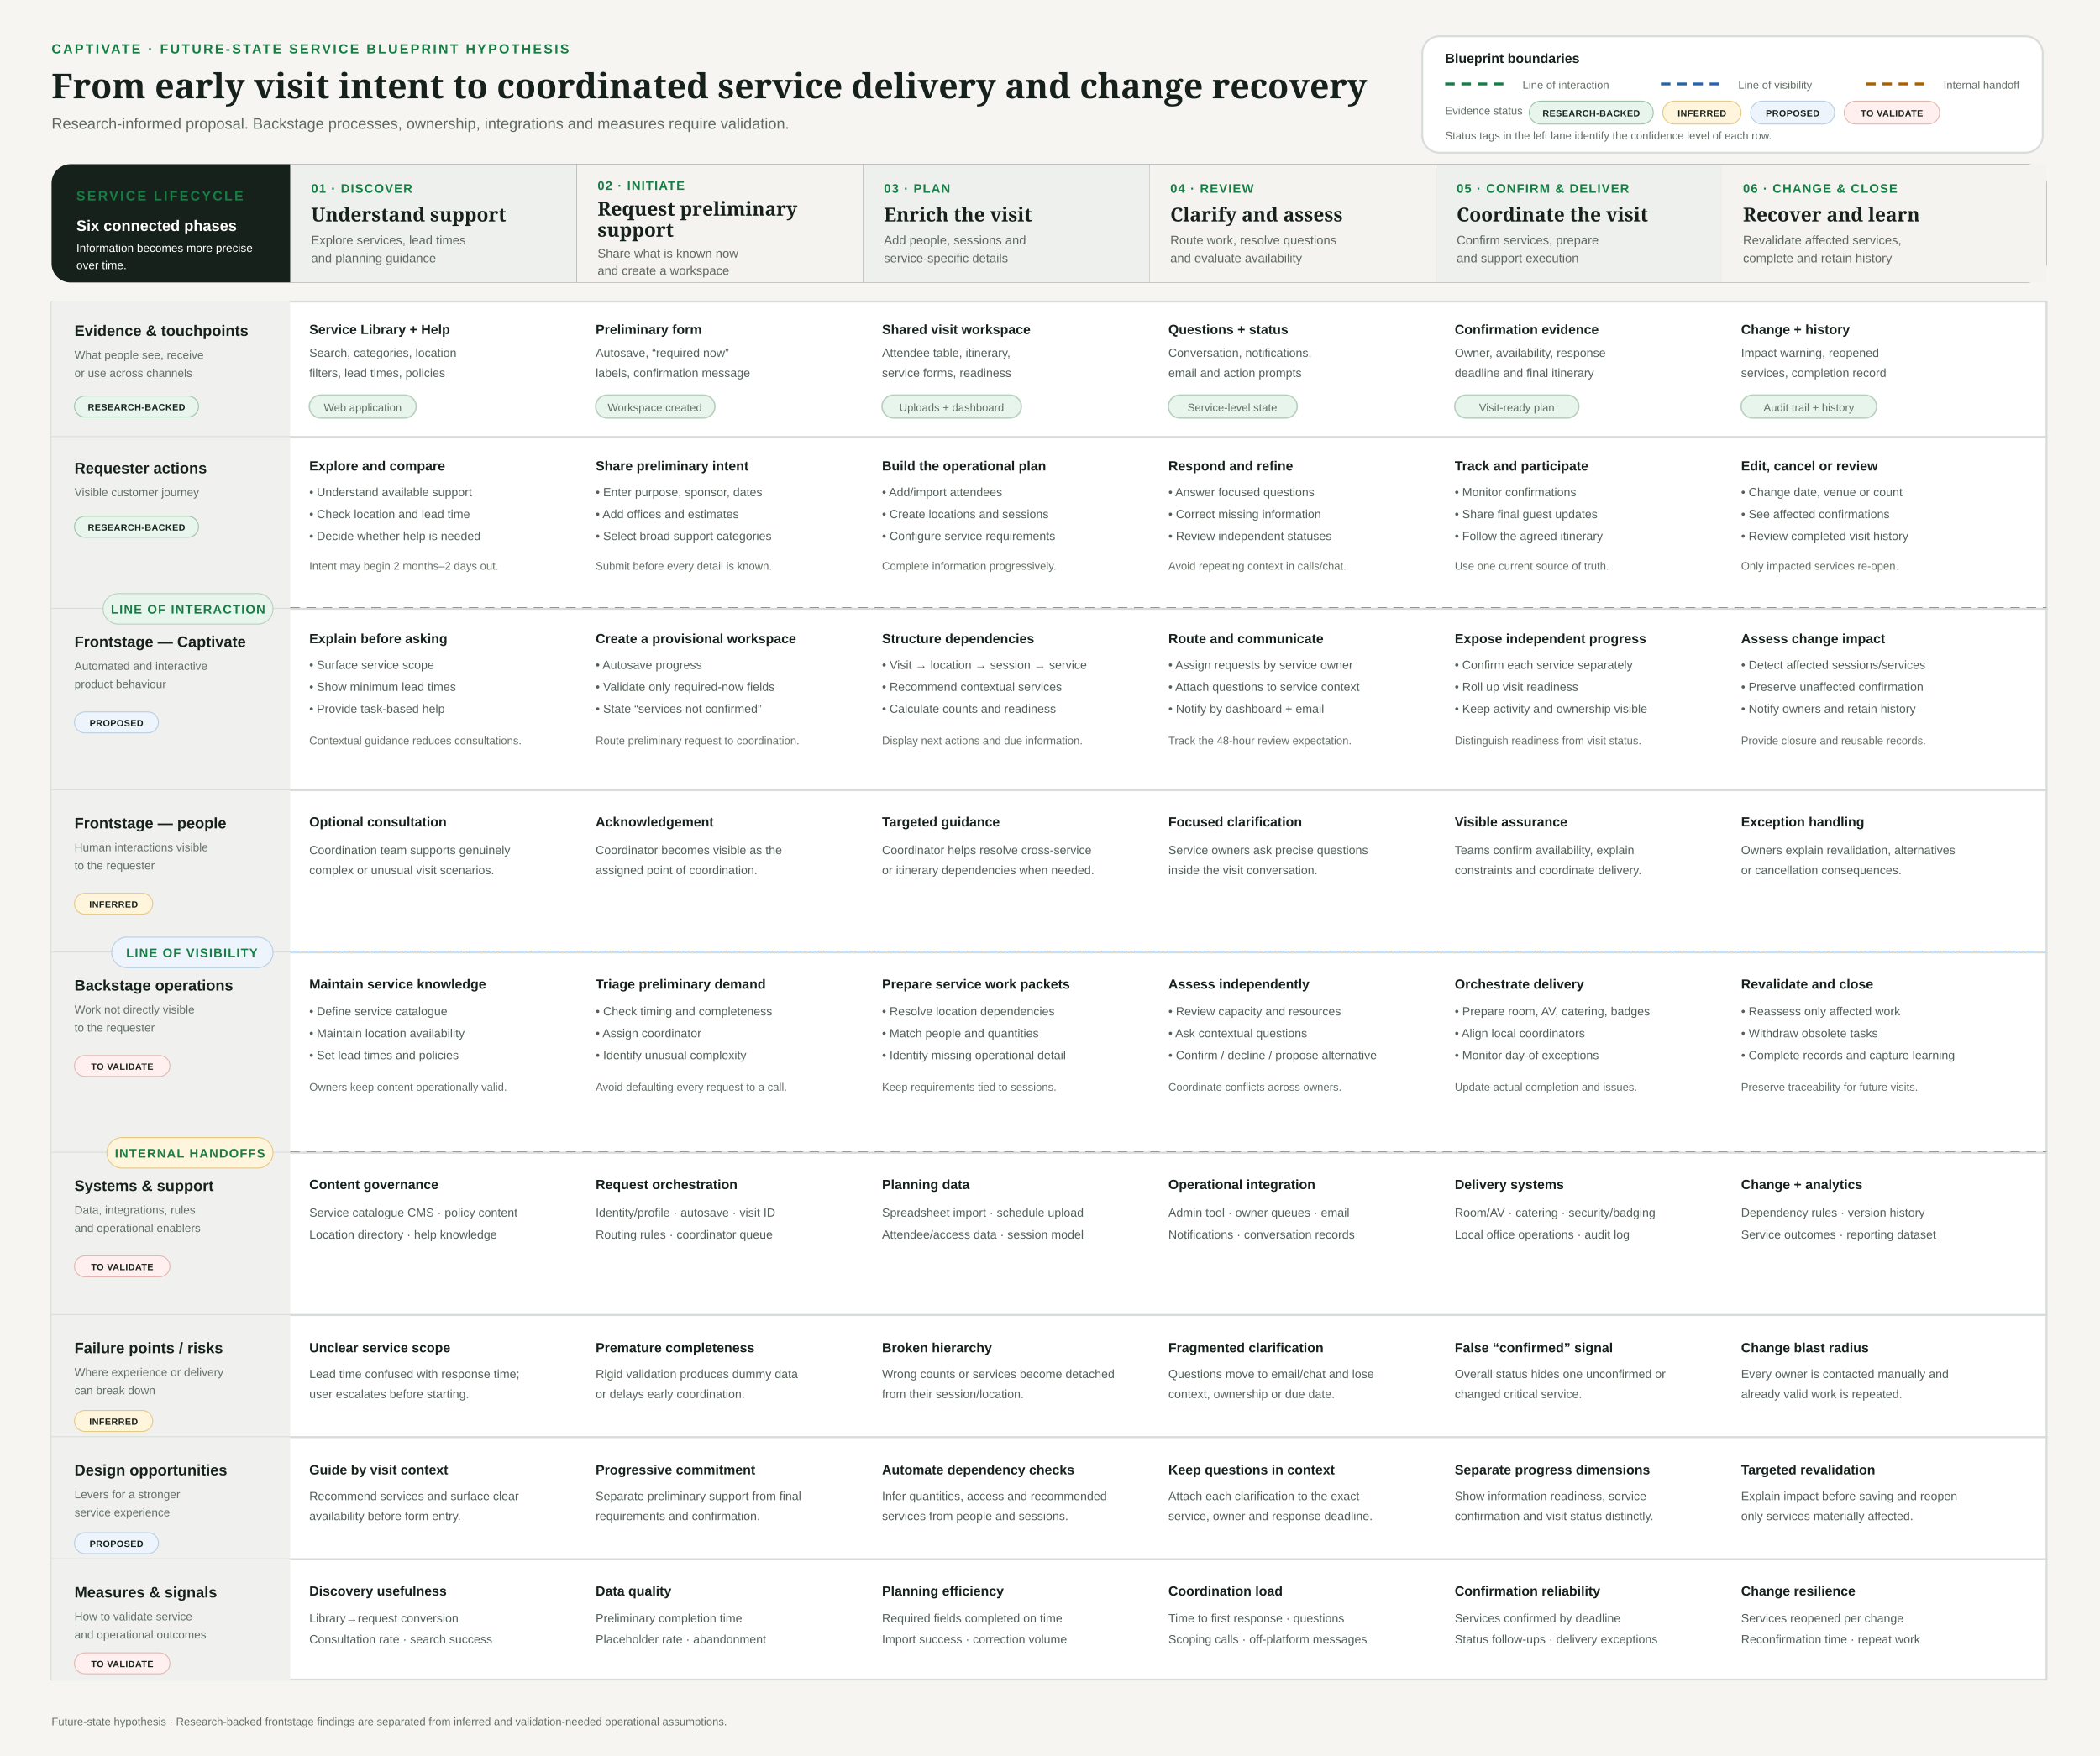
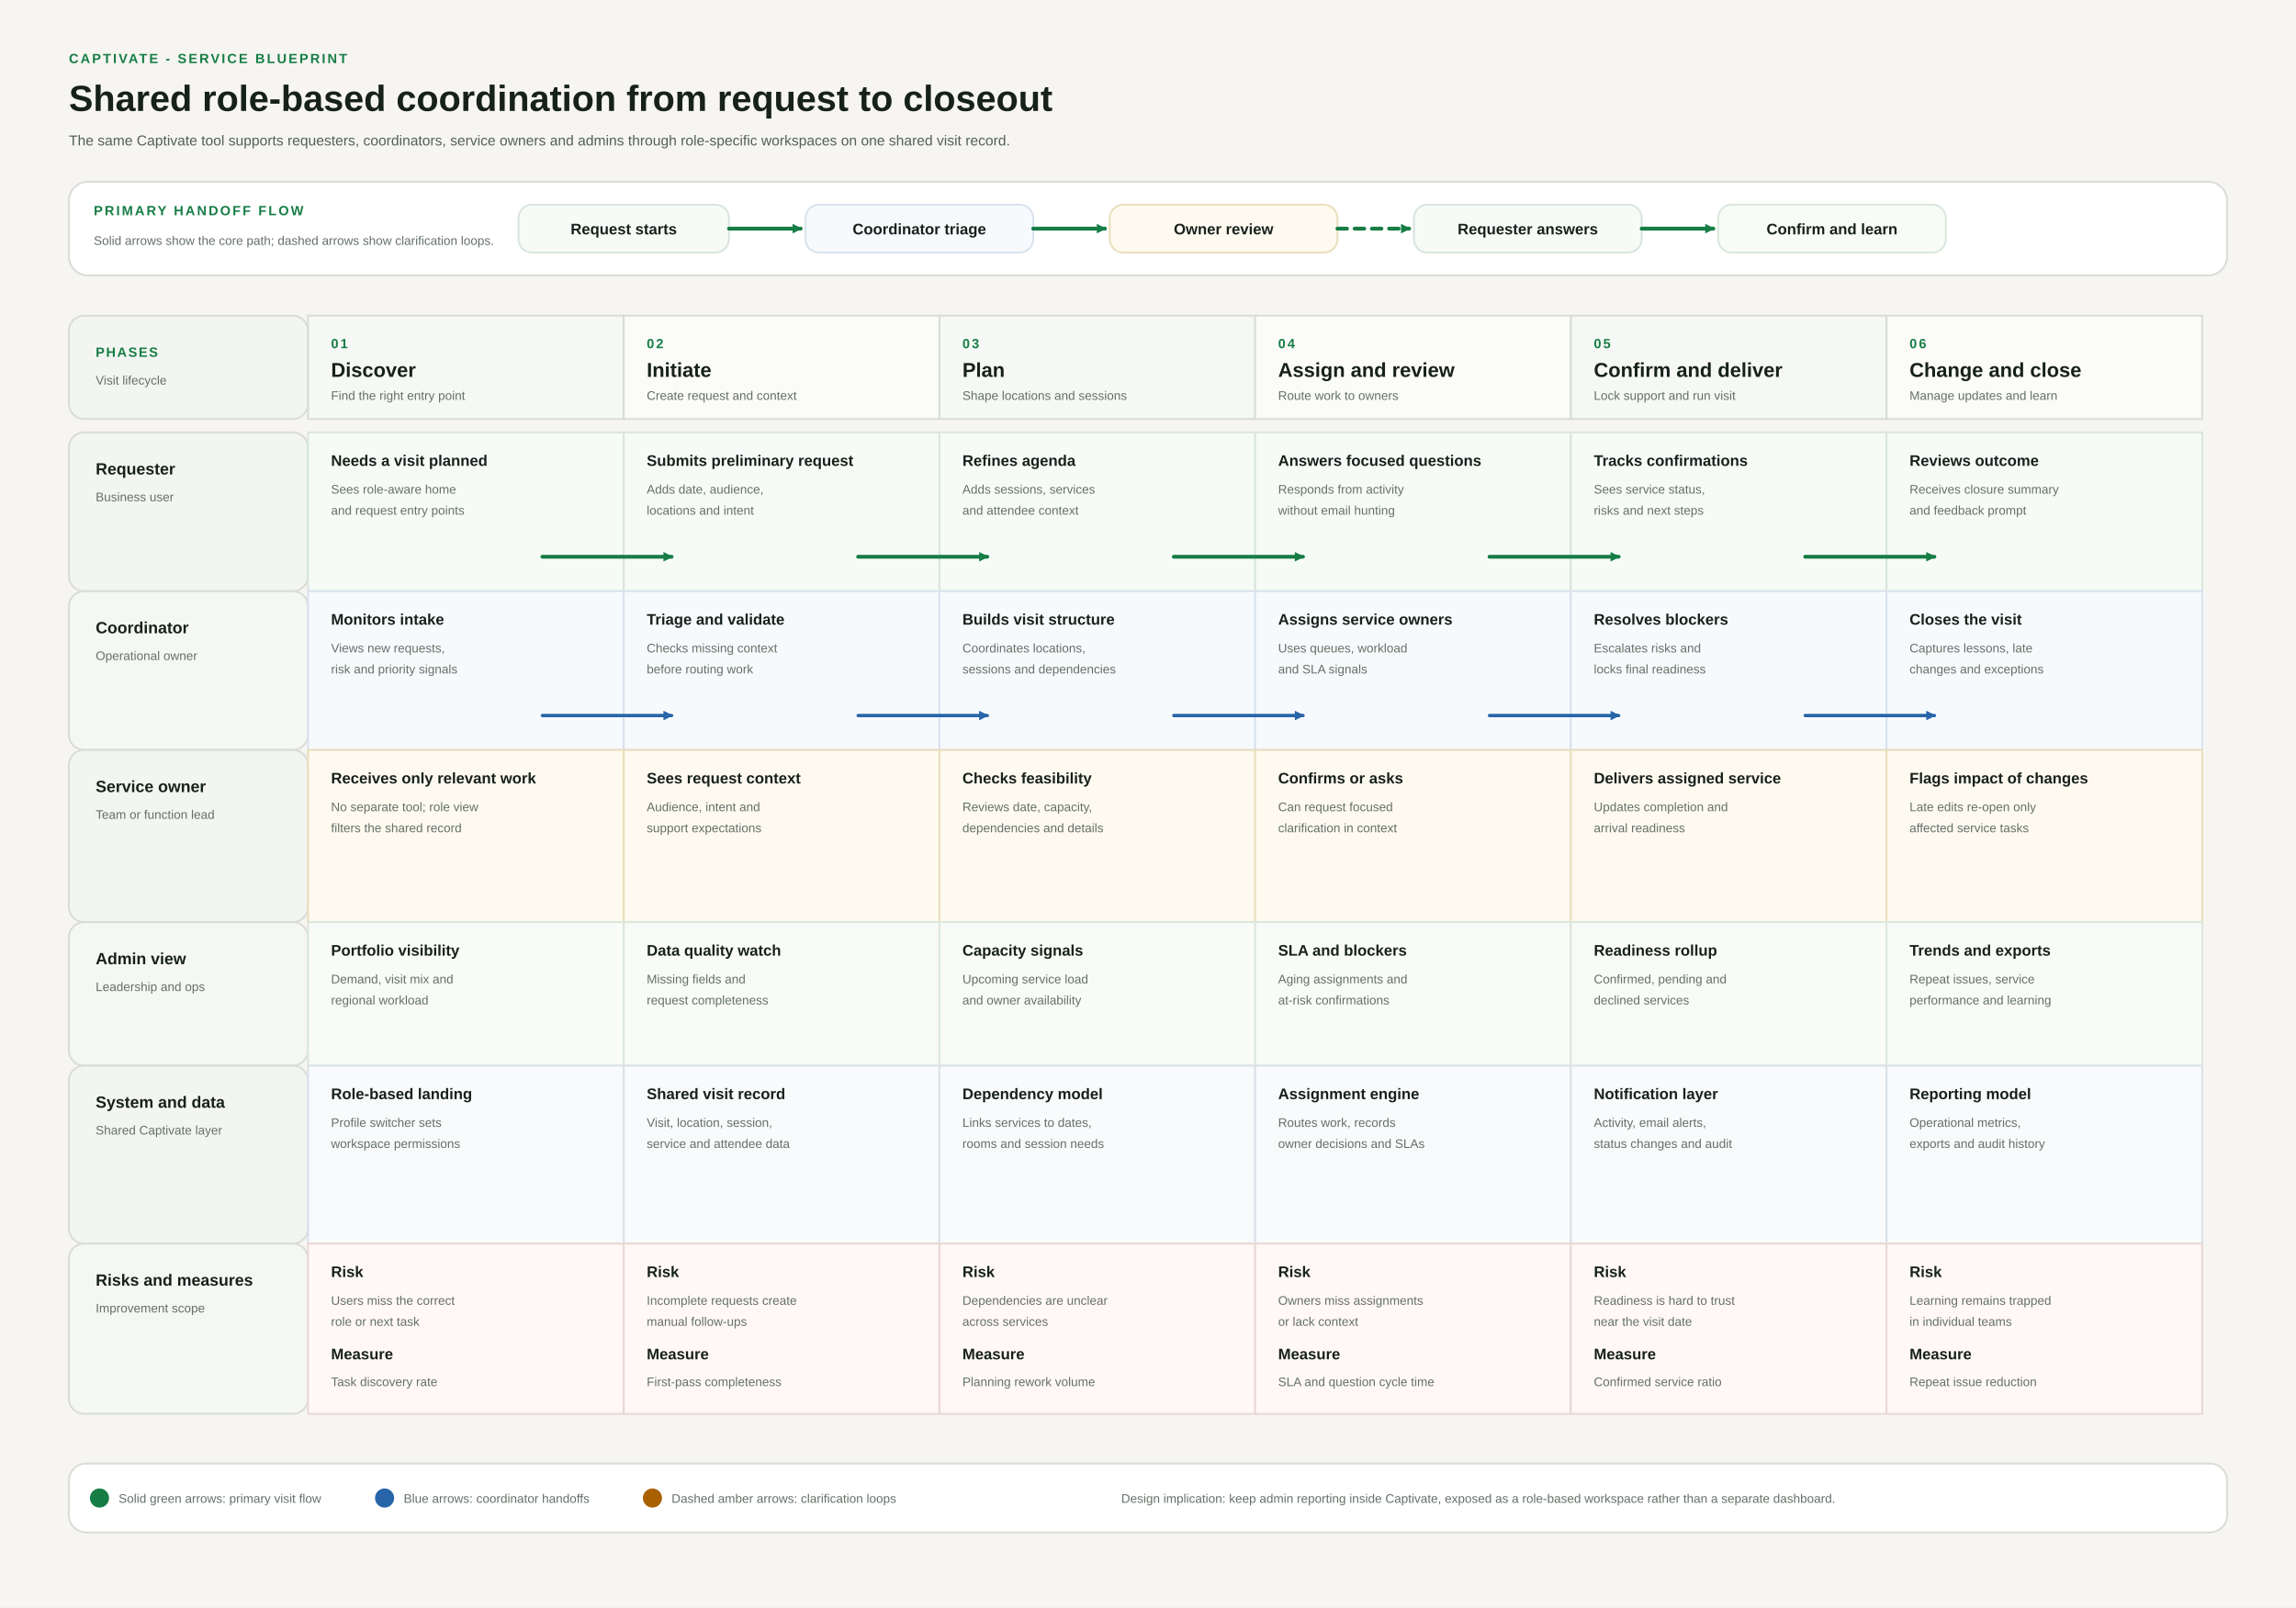
- <svg xmlns="http://www.w3.org/2000/svg" width="2200" height="1840" viewBox="0 0 2200 1840" role="img" aria-labelledby="title desc">
+ <svg xmlns="http://www.w3.org/2000/svg" width="2400" height="1680" viewBox="0 0 2400 1680" role="img" aria-labelledby="title desc">
  <defs>
    <style>
-       .bg{fill:#f7f5f2}.ink{fill:#17211b}.muted{fill:#5f6962}.green{fill:#167d45}.line{stroke:#d8ddd9;stroke-width:2}.lane{fill:#fff;stroke:#d8ddd9;stroke-width:2}.phaseA,.phaseC,.phaseE{fill:#eef0ed}.phaseB,.phaseD,.phaseF{fill:#f5f3ef}.label{font:700 14px Arial,sans-serif;letter-spacing:2px;fill:#167d45}.title{font:700 36px Georgia,serif;fill:#17211b}.subtitle{font:16px Arial,sans-serif;fill:#5f6962}.phaseNo{font:700 13px Arial,sans-serif;letter-spacing:1px;fill:#167d45}.phaseTitle{font:700 20px Georgia,serif;fill:#17211b}.phaseMeta{font:13px Arial,sans-serif;fill:#5f6962}.laneTitle{font:700 16px Arial,sans-serif;fill:#17211b}.laneMeta{font:12px Arial,sans-serif;fill:#647067}.cellTitle{font:700 14px Arial,sans-serif;fill:#17211b}.cellText{font:12.5px Arial,sans-serif;fill:#526058}.cellSmall{font:11.5px Arial,sans-serif;fill:#647067}.statusText{font:700 9.5px Arial,sans-serif;letter-spacing:.35px;fill:#17211b}.white{fill:#fff}.center{text-anchor:middle}.interaction{stroke:#167d45;stroke-width:3;stroke-dasharray:10 7}.visibility{stroke:#2765a8;stroke-width:3;stroke-dasharray:10 7}.internal{stroke:#a86000;stroke-width:3;stroke-dasharray:10 7}.chip{fill:#e8f5ed;stroke:#b9d0c0;stroke-width:1.5}.risk{fill:#fff0ef;stroke:#e2b7b3;stroke-width:1.5}.opp{fill:#edf4fc;stroke:#b8cee5;stroke-width:1.5}.metric{fill:#17211b}.icon{font:700 13px Arial,sans-serif}.arrow{fill:#167d45}
+       .bg{fill:#f7f5f2}.ink{fill:#17211b}.muted{fill:#5f6962}.green{fill:#167d45}.greenSoft{fill:#f7fbf8;stroke:#d9e6dd;stroke-width:2}.blueSoft{fill:#f7fafc;stroke:#d9e3ee;stroke-width:2}.amberSoft{fill:#fffaf0;stroke:#eadfbd;stroke-width:2}.redSoft{fill:#fff8f7;stroke:#ead8d5;stroke-width:2}.panel{fill:#fff;stroke:#d9ddd9;stroke-width:2}.lane{fill:#f2f5f1;stroke:#d9ddd9;stroke-width:2}.laneAlt{fill:#f5f7f4;stroke:#d9ddd9;stroke-width:2}.phase{fill:#f5f8f5;stroke:#d9ddd9;stroke-width:2}.phaseAlt{fill:#fbfbf8;stroke:#d9ddd9;stroke-width:2}.system{fill:#f8fafb;stroke:#dbe2e8;stroke-width:2}.measure{fill:#f8fbf7;stroke:#dce8dd;stroke-width:2}.h1{font:700 38px Arial,sans-serif;fill:#17211b}.h2{font:700 21px Arial,sans-serif;fill:#17211b}.h3{font:700 16px Arial,sans-serif;fill:#17211b}.label{font:700 14px Arial,sans-serif;letter-spacing:2px;fill:#167d45}.labelLight{font:700 14px Arial,sans-serif;letter-spacing:1.5px;fill:#167d45}.laneText{font:700 17px Arial,sans-serif;fill:#17211b}.body{font:15px Arial,sans-serif;fill:#526058}.small{font:13px Arial,sans-serif;fill:#647067}.tiny{font:12px Arial,sans-serif;fill:#647067}.white{fill:#647067}.center{text-anchor:middle}.flow{fill:none;stroke:#167d45;stroke-width:4;stroke-linecap:round;stroke-linejoin:round}.flowBlue{fill:none;stroke:#2765a8;stroke-width:3.5;stroke-linecap:round;stroke-linejoin:round}.flowAmber{fill:none;stroke:#a86000;stroke-width:3.5;stroke-linecap:round;stroke-linejoin:round}.dash{stroke-dasharray:10 8}.thin{fill:none;stroke:#a9b6ad;stroke-width:2}.chip{fill:#eef3ef;stroke:#c8d6cd;stroke-width:1.5}.shadow{filter:url(#shadow)}
    </style>
-     <marker id="arrow" markerWidth="8" markerHeight="8" refX="7" refY="4" orient="auto">
-       <path d="M0 0L8 4L0 8Z" class="arrow" />
+     <marker id="arrowGreen" markerWidth="10" markerHeight="10" refX="8.5" refY="5" orient="auto" markerUnits="userSpaceOnUse">
+       <path d="M0 0L10 5L0 10Z" fill="#167d45" />
+     </marker>
+     <marker id="arrowBlue" markerWidth="10" markerHeight="10" refX="8.5" refY="5" orient="auto" markerUnits="userSpaceOnUse">
+       <path d="M0 0L10 5L0 10Z" fill="#2765a8" />
+     </marker>
+     <marker id="arrowAmber" markerWidth="10" markerHeight="10" refX="8.5" refY="5" orient="auto" markerUnits="userSpaceOnUse">
+       <path d="M0 0L10 5L0 10Z" fill="#a86000" />
    </marker>
    <filter id="shadow" x="-10%" y="-10%" width="120%" height="130%">
-       <feDropShadow dx="0" dy="5" stdDeviation="8" flood-color="#17211b" flood-opacity=".08" />
+       <feDropShadow dx="0" dy="8" stdDeviation="10" flood-color="#17211b" flood-opacity=".08" />
    </filter>
  </defs>
-   <rect width="2200" height="1840" class="bg" />
-   <text x="54" y="56" class="label">CAPTIVATE · FUTURE-STATE SERVICE BLUEPRINT HYPOTHESIS</text>
-   <text x="54" y="103" class="title">From early visit intent to coordinated service delivery and change recovery</text>
-   <text x="54" y="135" class="subtitle">Research-informed proposal. Backstage processes, ownership, integrations and measures require validation.</text>
-   <g transform="translate(1490 38)">
-     <rect width="650" height="122" rx="18" class="lane" />
-     <text x="24" y="28" class="cellTitle">Blueprint boundaries</text>
-     <line x1="24" y1="50" x2="92" y2="50" class="interaction" />
-     <text x="105" y="55" class="cellSmall">Line of interaction</text>
-     <line x1="250" y1="50" x2="318" y2="50" class="visibility" />
-     <text x="331" y="55" class="cellSmall">Line of visibility</text>
-     <line x1="465" y1="50" x2="533" y2="50" class="internal" />
-     <text x="546" y="55" class="cellSmall">Internal handoff</text>
-     <text x="24" y="82" class="cellSmall">Evidence status</text>
-     <rect x="112" y="68" width="130" height="24" rx="12" fill="#e8f5ed" stroke="#9dc4aa" />
-     <text x="177" y="84" class="statusText center">RESEARCH-BACKED</text>
-     <rect x="252" y="68" width="82" height="24" rx="12" fill="#fff4dc" stroke="#e6c985" />
-     <text x="293" y="84" class="statusText center">INFERRED</text>
-     <rect x="344" y="68" width="88" height="24" rx="12" fill="#edf4fc" stroke="#b8cee5" />
-     <text x="388" y="84" class="statusText center">PROPOSED</text>
-     <rect x="442" y="68" width="100" height="24" rx="12" fill="#fff0ef" stroke="#e2b7b3" />
-     <text x="492" y="84" class="statusText center">TO VALIDATE</text>
-     <text x="24" y="108" class="cellSmall">Status tags in the left lane identify the confidence level of each row.</text>
-   </g>
-   <g transform="translate(54 172)">
-     <rect width="2090" height="124" rx="20" fill="#17211b" />
-     <text x="26" y="38" class="label" fill="#c7f05b">SERVICE LIFECYCLE</text>
-     <text x="26" y="70" class="laneTitle white">Six connected phases</text>
-     <text x="26" y="92" class="laneMeta white">Information becomes more precise</text>
-     <text x="26" y="110" class="laneMeta white">over time.</text>
-     <g transform="translate(250)">
-       <rect width="300" height="124" class="phaseA" />
-       <text x="22" y="30" class="phaseNo">01 · DISCOVER</text>
-       <text x="22" y="60" class="phaseTitle">Understand support</text>
-       <text x="22" y="84" class="phaseMeta">Explore services, lead times</text>
-       <text x="22" y="103" class="phaseMeta">and planning guidance</text>
-       <rect x="300" width="300" height="124" class="phaseB" />
-       <text x="322" y="27" class="phaseNo">02 · INITIATE</text>
-       <text x="322" y="54" class="phaseTitle">Request preliminary</text>
-       <text x="322" y="76" class="phaseTitle">support</text>
-       <text x="322" y="98" class="phaseMeta">Share what is known now</text>
-       <text x="322" y="116" class="phaseMeta">and create a workspace</text>
-       <rect x="600" width="300" height="124" class="phaseC" />
-       <text x="622" y="30" class="phaseNo">03 · PLAN</text>
-       <text x="622" y="60" class="phaseTitle">Enrich the visit</text>
-       <text x="622" y="84" class="phaseMeta">Add people, sessions and</text>
-       <text x="622" y="103" class="phaseMeta">service-specific details</text>
-       <rect x="900" width="300" height="124" class="phaseD" />
-       <text x="922" y="30" class="phaseNo">04 · REVIEW</text>
-       <text x="922" y="60" class="phaseTitle">Clarify and assess</text>
-       <text x="922" y="84" class="phaseMeta">Route work, resolve questions</text>
-       <text x="922" y="103" class="phaseMeta">and evaluate availability</text>
-       <rect x="1200" width="300" height="124" class="phaseE" />
-       <text x="1222" y="30" class="phaseNo">05 · CONFIRM &amp; DELIVER</text>
-       <text x="1222" y="60" class="phaseTitle">Coordinate the visit</text>
-       <text x="1222" y="84" class="phaseMeta">Confirm services, prepare</text>
-       <text x="1222" y="103" class="phaseMeta">and support execution</text>
-       <rect x="1500" width="340" height="124" class="phaseF" />
-       <text x="1522" y="30" class="phaseNo">06 · CHANGE &amp; CLOSE</text>
-       <text x="1522" y="60" class="phaseTitle">Recover and learn</text>
-       <text x="1522" y="84" class="phaseMeta">Revalidate affected services,</text>
-       <text x="1522" y="103" class="phaseMeta">complete and retain history</text>
-     </g>
-   </g>
-   <g transform="translate(54 316)">
-     <rect width="2090" height="142" class="lane" />
-     <rect width="250" height="142" fill="#f0f1ef" />
-     <text x="24" y="36" class="laneTitle">Evidence &amp; touchpoints</text>
-     <text x="24" y="60" class="laneMeta">What people see, receive</text>
-     <text x="24" y="79" class="laneMeta">or use across channels</text>
-     <rect x="24" y="99" width="130" height="22" rx="11" fill="#e8f5ed" stroke="#9dc4aa" />
-     <text x="89" y="114" class="statusText center">RESEARCH-BACKED</text>
-     <g transform="translate(250)">
-       <text x="20" y="34" class="cellTitle">Service Library + Help</text>
-       <text x="20" y="58" class="cellText">Search, categories, location</text>
-       <text x="20" y="79" class="cellText">filters, lead times, policies</text>
-       <rect x="20" y="98" width="112" height="24" rx="12" class="chip" />
-       <text x="76" y="115" class="cellSmall center">Web application</text>
-       <text x="320" y="34" class="cellTitle">Preliminary form</text>
-       <text x="320" y="58" class="cellText">Autosave, “required now”</text>
-       <text x="320" y="79" class="cellText">labels, confirmation message</text>
-       <rect x="320" y="98" width="125" height="24" rx="12" class="chip" />
-       <text x="382" y="115" class="cellSmall center">Workspace created</text>
-       <text x="620" y="34" class="cellTitle">Shared visit workspace</text>
-       <text x="620" y="58" class="cellText">Attendee table, itinerary,</text>
-       <text x="620" y="79" class="cellText">service forms, readiness</text>
-       <rect x="620" y="98" width="146" height="24" rx="12" class="chip" />
-       <text x="693" y="115" class="cellSmall center">Uploads + dashboard</text>
-       <text x="920" y="34" class="cellTitle">Questions + status</text>
-       <text x="920" y="58" class="cellText">Conversation, notifications,</text>
-       <text x="920" y="79" class="cellText">email and action prompts</text>
-       <rect x="920" y="98" width="135" height="24" rx="12" class="chip" />
-       <text x="987" y="115" class="cellSmall center">Service-level state</text>
-       <text x="1220" y="34" class="cellTitle">Confirmation evidence</text>
-       <text x="1220" y="58" class="cellText">Owner, availability, response</text>
-       <text x="1220" y="79" class="cellText">deadline and final itinerary</text>
-       <rect x="1220" y="98" width="130" height="24" rx="12" class="chip" />
-       <text x="1285" y="115" class="cellSmall center">Visit-ready plan</text>
-       <text x="1520" y="34" class="cellTitle">Change + history</text>
-       <text x="1520" y="58" class="cellText">Impact warning, reopened</text>
-       <text x="1520" y="79" class="cellText">services, completion record</text>
-       <rect x="1520" y="98" width="142" height="24" rx="12" class="chip" />
-       <text x="1591" y="115" class="cellSmall center">Audit trail + history</text>
-     </g>
-     <rect y="142" width="2090" height="180" class="lane" />
-     <rect y="142" width="250" height="180" fill="#f0f1ef" />
-     <text x="24" y="180" class="laneTitle">Requester actions</text>
-     <text x="24" y="204" class="laneMeta">Visible customer journey</text>
-     <rect x="24" y="225" width="130" height="22" rx="11" fill="#e8f5ed" stroke="#9dc4aa" />
-     <text x="89" y="240" class="statusText center">RESEARCH-BACKED</text>
-     <g transform="translate(250 142)">
-       <text x="20" y="35" class="cellTitle">Explore and compare</text>
-       <text x="20" y="62" class="cellText">• Understand available support</text>
-       <text x="20" y="85" class="cellText">• Check location and lead time</text>
-       <text x="20" y="108" class="cellText">• Decide whether help is needed</text>
-       <text x="20" y="139" class="cellSmall">Intent may begin 2 months–2 days out.</text>
-       <text x="320" y="35" class="cellTitle">Share preliminary intent</text>
-       <text x="320" y="62" class="cellText">• Enter purpose, sponsor, dates</text>
-       <text x="320" y="85" class="cellText">• Add offices and estimates</text>
-       <text x="320" y="108" class="cellText">• Select broad support categories</text>
-       <text x="320" y="139" class="cellSmall">Submit before every detail is known.</text>
-       <text x="620" y="35" class="cellTitle">Build the operational plan</text>
-       <text x="620" y="62" class="cellText">• Add/import attendees</text>
-       <text x="620" y="85" class="cellText">• Create locations and sessions</text>
-       <text x="620" y="108" class="cellText">• Configure service requirements</text>
-       <text x="620" y="139" class="cellSmall">Complete information progressively.</text>
-       <text x="920" y="35" class="cellTitle">Respond and refine</text>
-       <text x="920" y="62" class="cellText">• Answer focused questions</text>
-       <text x="920" y="85" class="cellText">• Correct missing information</text>
-       <text x="920" y="108" class="cellText">• Review independent statuses</text>
-       <text x="920" y="139" class="cellSmall">Avoid repeating context in calls/chat.</text>
-       <text x="1220" y="35" class="cellTitle">Track and participate</text>
-       <text x="1220" y="62" class="cellText">• Monitor confirmations</text>
-       <text x="1220" y="85" class="cellText">• Share final guest updates</text>
-       <text x="1220" y="108" class="cellText">• Follow the agreed itinerary</text>
-       <text x="1220" y="139" class="cellSmall">Use one current source of truth.</text>
-       <text x="1520" y="35" class="cellTitle">Edit, cancel or review</text>
-       <text x="1520" y="62" class="cellText">• Change date, venue or count</text>
-       <text x="1520" y="85" class="cellText">• See affected confirmations</text>
-       <text x="1520" y="108" class="cellText">• Review completed visit history</text>
-       <text x="1520" y="139" class="cellSmall">Only impacted services re-open.</text>
-     </g>
-     <line x1="250" y1="322" x2="2090" y2="322" class="interaction" />
-     <rect y="322" width="2090" height="190" class="lane" />
-     <rect y="322" width="250" height="190" fill="#f0f1ef" />
-     <text x="24" y="362" class="laneTitle">Frontstage — Captivate</text>
-     <text x="24" y="386" class="laneMeta">Automated and interactive</text>
-     <text x="24" y="405" class="laneMeta">product behaviour</text>
-     <rect x="24" y="430" width="88" height="22" rx="11" fill="#edf4fc" stroke="#b8cee5" />
-     <text x="68" y="445" class="statusText center">PROPOSED</text>
-     <g transform="translate(250 322)">
-       <text x="20" y="36" class="cellTitle">Explain before asking</text>
-       <text x="20" y="63" class="cellText">• Surface service scope</text>
-       <text x="20" y="86" class="cellText">• Show minimum lead times</text>
-       <text x="20" y="109" class="cellText">• Provide task-based help</text>
-       <text x="20" y="142" class="cellSmall">Contextual guidance reduces consultations.</text>
-       <text x="320" y="36" class="cellTitle">Create a provisional workspace</text>
-       <text x="320" y="63" class="cellText">• Autosave progress</text>
-       <text x="320" y="86" class="cellText">• Validate only required-now fields</text>
-       <text x="320" y="109" class="cellText">• State “services not confirmed”</text>
-       <text x="320" y="142" class="cellSmall">Route preliminary request to coordination.</text>
-       <text x="620" y="36" class="cellTitle">Structure dependencies</text>
-       <text x="620" y="63" class="cellText">• Visit → location → session → service</text>
-       <text x="620" y="86" class="cellText">• Recommend contextual services</text>
-       <text x="620" y="109" class="cellText">• Calculate counts and readiness</text>
-       <text x="620" y="142" class="cellSmall">Display next actions and due information.</text>
-       <text x="920" y="36" class="cellTitle">Route and communicate</text>
-       <text x="920" y="63" class="cellText">• Assign requests by service owner</text>
-       <text x="920" y="86" class="cellText">• Attach questions to service context</text>
-       <text x="920" y="109" class="cellText">• Notify by dashboard + email</text>
-       <text x="920" y="142" class="cellSmall">Track the 48-hour review expectation.</text>
-       <text x="1220" y="36" class="cellTitle">Expose independent progress</text>
-       <text x="1220" y="63" class="cellText">• Confirm each service separately</text>
-       <text x="1220" y="86" class="cellText">• Roll up visit readiness</text>
-       <text x="1220" y="109" class="cellText">• Keep activity and ownership visible</text>
-       <text x="1220" y="142" class="cellSmall">Distinguish readiness from visit status.</text>
-       <text x="1520" y="36" class="cellTitle">Assess change impact</text>
-       <text x="1520" y="63" class="cellText">• Detect affected sessions/services</text>
-       <text x="1520" y="86" class="cellText">• Preserve unaffected confirmation</text>
-       <text x="1520" y="109" class="cellText">• Notify owners and retain history</text>
-       <text x="1520" y="142" class="cellSmall">Provide closure and reusable records.</text>
-     </g>
-     <rect y="512" width="2090" height="170" class="lane" />
-     <rect y="512" width="250" height="170" fill="#f0f1ef" />
-     <text x="24" y="552" class="laneTitle">Frontstage — people</text>
-     <text x="24" y="576" class="laneMeta">Human interactions visible</text>
-     <text x="24" y="595" class="laneMeta">to the requester</text>
-     <rect x="24" y="620" width="82" height="22" rx="11" fill="#fff4dc" stroke="#e6c985" />
-     <text x="65" y="635" class="statusText center">INFERRED</text>
-     <g transform="translate(250 512)">
-       <text x="20" y="38" class="cellTitle">Optional consultation</text>
-       <text x="20" y="67" class="cellText">Coordination team supports genuinely</text>
-       <text x="20" y="88" class="cellText">complex or unusual visit scenarios.</text>
-       <text x="320" y="38" class="cellTitle">Acknowledgement</text>
-       <text x="320" y="67" class="cellText">Coordinator becomes visible as the</text>
-       <text x="320" y="88" class="cellText">assigned point of coordination.</text>
-       <text x="620" y="38" class="cellTitle">Targeted guidance</text>
-       <text x="620" y="67" class="cellText">Coordinator helps resolve cross-service</text>
-       <text x="620" y="88" class="cellText">or itinerary dependencies when needed.</text>
-       <text x="920" y="38" class="cellTitle">Focused clarification</text>
-       <text x="920" y="67" class="cellText">Service owners ask precise questions</text>
-       <text x="920" y="88" class="cellText">inside the visit conversation.</text>
-       <text x="1220" y="38" class="cellTitle">Visible assurance</text>
-       <text x="1220" y="67" class="cellText">Teams confirm availability, explain</text>
-       <text x="1220" y="88" class="cellText">constraints and coordinate delivery.</text>
-       <text x="1520" y="38" class="cellTitle">Exception handling</text>
-       <text x="1520" y="67" class="cellText">Owners explain revalidation, alternatives</text>
-       <text x="1520" y="88" class="cellText">or cancellation consequences.</text>
-     </g>
-     <line x1="250" y1="682" x2="2090" y2="682" class="visibility" />
-     <rect y="682" width="2090" height="210" class="lane" />
-     <rect y="682" width="250" height="210" fill="#f0f1ef" />
-     <text x="24" y="722" class="laneTitle">Backstage operations</text>
-     <text x="24" y="746" class="laneMeta">Work not directly visible</text>
-     <text x="24" y="765" class="laneMeta">to the requester</text>
-     <rect x="24" y="790" width="100" height="22" rx="11" fill="#fff0ef" stroke="#e2b7b3" />
-     <text x="74" y="805" class="statusText center">TO VALIDATE</text>
-     <g transform="translate(250 682)">
-       <text x="20" y="38" class="cellTitle">Maintain service knowledge</text>
-       <text x="20" y="66" class="cellText">• Define service catalogue</text>
-       <text x="20" y="89" class="cellText">• Maintain location availability</text>
-       <text x="20" y="112" class="cellText">• Set lead times and policies</text>
-       <text x="20" y="145" class="cellSmall">Owners keep content operationally valid.</text>
-       <text x="320" y="38" class="cellTitle">Triage preliminary demand</text>
-       <text x="320" y="66" class="cellText">• Check timing and completeness</text>
-       <text x="320" y="89" class="cellText">• Assign coordinator</text>
-       <text x="320" y="112" class="cellText">• Identify unusual complexity</text>
-       <text x="320" y="145" class="cellSmall">Avoid defaulting every request to a call.</text>
-       <text x="620" y="38" class="cellTitle">Prepare service work packets</text>
-       <text x="620" y="66" class="cellText">• Resolve location dependencies</text>
-       <text x="620" y="89" class="cellText">• Match people and quantities</text>
-       <text x="620" y="112" class="cellText">• Identify missing operational detail</text>
-       <text x="620" y="145" class="cellSmall">Keep requirements tied to sessions.</text>
-       <text x="920" y="38" class="cellTitle">Assess independently</text>
-       <text x="920" y="66" class="cellText">• Review capacity and resources</text>
-       <text x="920" y="89" class="cellText">• Ask contextual questions</text>
-       <text x="920" y="112" class="cellText">• Confirm / decline / propose alternative</text>
-       <text x="920" y="145" class="cellSmall">Coordinate conflicts across owners.</text>
-       <text x="1220" y="38" class="cellTitle">Orchestrate delivery</text>
-       <text x="1220" y="66" class="cellText">• Prepare room, AV, catering, badges</text>
-       <text x="1220" y="89" class="cellText">• Align local coordinators</text>
-       <text x="1220" y="112" class="cellText">• Monitor day-of exceptions</text>
-       <text x="1220" y="145" class="cellSmall">Update actual completion and issues.</text>
-       <text x="1520" y="38" class="cellTitle">Revalidate and close</text>
-       <text x="1520" y="66" class="cellText">• Reassess only affected work</text>
-       <text x="1520" y="89" class="cellText">• Withdraw obsolete tasks</text>
-       <text x="1520" y="112" class="cellText">• Complete records and capture learning</text>
-       <text x="1520" y="145" class="cellSmall">Preserve traceability for future visits.</text>
-     </g>
-     <line x1="250" y1="892" x2="2090" y2="892" class="internal" />
-     <rect y="892" width="2090" height="170" class="lane" />
-     <rect y="892" width="250" height="170" fill="#f0f1ef" />
-     <text x="24" y="932" class="laneTitle">Systems &amp; support</text>
-     <text x="24" y="956" class="laneMeta">Data, integrations, rules</text>
-     <text x="24" y="975" class="laneMeta">and operational enablers</text>
-     <rect x="24" y="1000" width="100" height="22" rx="11" fill="#fff0ef" stroke="#e2b7b3" />
-     <text x="74" y="1015" class="statusText center">TO VALIDATE</text>
-     <g transform="translate(250 892)">
-       <text x="20" y="38" class="cellTitle">Content governance</text>
-       <text x="20" y="67" class="cellText">Service catalogue CMS · policy content</text>
-       <text x="20" y="90" class="cellText">Location directory · help knowledge</text>
-       <text x="320" y="38" class="cellTitle">Request orchestration</text>
-       <text x="320" y="67" class="cellText">Identity/profile · autosave · visit ID</text>
-       <text x="320" y="90" class="cellText">Routing rules · coordinator queue</text>
-       <text x="620" y="38" class="cellTitle">Planning data</text>
-       <text x="620" y="67" class="cellText">Spreadsheet import · schedule upload</text>
-       <text x="620" y="90" class="cellText">Attendee/access data · session model</text>
-       <text x="920" y="38" class="cellTitle">Operational integration</text>
-       <text x="920" y="67" class="cellText">Admin tool · owner queues · email</text>
-       <text x="920" y="90" class="cellText">Notifications · conversation records</text>
-       <text x="1220" y="38" class="cellTitle">Delivery systems</text>
-       <text x="1220" y="67" class="cellText">Room/AV · catering · security/badging</text>
-       <text x="1220" y="90" class="cellText">Local office operations · audit log</text>
-       <text x="1520" y="38" class="cellTitle">Change + analytics</text>
-       <text x="1520" y="67" class="cellText">Dependency rules · version history</text>
-       <text x="1520" y="90" class="cellText">Service outcomes · reporting dataset</text>
-     </g>
-     <rect y="1062" width="2090" height="128" class="lane" />
-     <rect y="1062" width="250" height="128" fill="#f0f1ef" />
-     <text x="24" y="1102" class="laneTitle">Failure points / risks</text>
-     <text x="24" y="1126" class="laneMeta">Where experience or delivery</text>
-     <text x="24" y="1145" class="laneMeta">can break down</text>
-     <rect x="24" y="1162" width="82" height="22" rx="11" fill="#fff4dc" stroke="#e6c985" />
-     <text x="65" y="1177" class="statusText center">INFERRED</text>
-     <g transform="translate(250 1062)">
-       <text x="20" y="39" class="cellTitle">Unclear service scope</text>
-       <text x="20" y="66" class="cellText">Lead time confused with response time;</text>
-       <text x="20" y="87" class="cellText">user escalates before starting.</text>
-       <text x="320" y="39" class="cellTitle">Premature completeness</text>
-       <text x="320" y="66" class="cellText">Rigid validation produces dummy data</text>
-       <text x="320" y="87" class="cellText">or delays early coordination.</text>
-       <text x="620" y="39" class="cellTitle">Broken hierarchy</text>
-       <text x="620" y="66" class="cellText">Wrong counts or services become detached</text>
-       <text x="620" y="87" class="cellText">from their session/location.</text>
-       <text x="920" y="39" class="cellTitle">Fragmented clarification</text>
-       <text x="920" y="66" class="cellText">Questions move to email/chat and lose</text>
-       <text x="920" y="87" class="cellText">context, ownership or due date.</text>
-       <text x="1220" y="39" class="cellTitle">False “confirmed” signal</text>
-       <text x="1220" y="66" class="cellText">Overall status hides one unconfirmed or</text>
-       <text x="1220" y="87" class="cellText">changed critical service.</text>
-       <text x="1520" y="39" class="cellTitle">Change blast radius</text>
-       <text x="1520" y="66" class="cellText">Every owner is contacted manually and</text>
-       <text x="1520" y="87" class="cellText">already valid work is repeated.</text>
-     </g>
-     <rect y="1190" width="2090" height="128" class="lane" />
-     <rect y="1190" width="250" height="128" fill="#f0f1ef" />
-     <text x="24" y="1230" class="laneTitle">Design opportunities</text>
-     <text x="24" y="1254" class="laneMeta">Levers for a stronger</text>
-     <text x="24" y="1273" class="laneMeta">service experience</text>
-     <rect x="24" y="1290" width="88" height="22" rx="11" fill="#edf4fc" stroke="#b8cee5" />
-     <text x="68" y="1305" class="statusText center">PROPOSED</text>
-     <g transform="translate(250 1190)">
-       <text x="20" y="39" class="cellTitle">Guide by visit context</text>
-       <text x="20" y="66" class="cellText">Recommend services and surface clear</text>
-       <text x="20" y="87" class="cellText">availability before form entry.</text>
-       <text x="320" y="39" class="cellTitle">Progressive commitment</text>
-       <text x="320" y="66" class="cellText">Separate preliminary support from final</text>
-       <text x="320" y="87" class="cellText">requirements and confirmation.</text>
-       <text x="620" y="39" class="cellTitle">Automate dependency checks</text>
-       <text x="620" y="66" class="cellText">Infer quantities, access and recommended</text>
-       <text x="620" y="87" class="cellText">services from people and sessions.</text>
-       <text x="920" y="39" class="cellTitle">Keep questions in context</text>
-       <text x="920" y="66" class="cellText">Attach each clarification to the exact</text>
-       <text x="920" y="87" class="cellText">service, owner and response deadline.</text>
-       <text x="1220" y="39" class="cellTitle">Separate progress dimensions</text>
-       <text x="1220" y="66" class="cellText">Show information readiness, service</text>
-       <text x="1220" y="87" class="cellText">confirmation and visit status distinctly.</text>
-       <text x="1520" y="39" class="cellTitle">Targeted revalidation</text>
-       <text x="1520" y="66" class="cellText">Explain impact before saving and reopen</text>
-       <text x="1520" y="87" class="cellText">only services materially affected.</text>
-     </g>
-     <rect y="1318" width="2090" height="126" rx="0 0 20 20" class="lane" />
-     <rect y="1318" width="250" height="126" fill="#f0f1ef" />
-     <text x="24" y="1358" class="laneTitle">Measures &amp; signals</text>
-     <text x="24" y="1382" class="laneMeta">How to validate service</text>
-     <text x="24" y="1401" class="laneMeta">and operational outcomes</text>
-     <rect x="24" y="1416" width="100" height="22" rx="11" fill="#fff0ef" stroke="#e2b7b3" />
-     <text x="74" y="1431" class="statusText center">TO VALIDATE</text>
-     <g transform="translate(250 1318)">
-       <text x="20" y="38" class="cellTitle">Discovery usefulness</text>
-       <text x="20" y="66" class="cellText">Library→request conversion</text>
-       <text x="20" y="88" class="cellText">Consultation rate · search success</text>
-       <text x="320" y="38" class="cellTitle">Data quality</text>
-       <text x="320" y="66" class="cellText">Preliminary completion time</text>
-       <text x="320" y="88" class="cellText">Placeholder rate · abandonment</text>
-       <text x="620" y="38" class="cellTitle">Planning efficiency</text>
-       <text x="620" y="66" class="cellText">Required fields completed on time</text>
-       <text x="620" y="88" class="cellText">Import success · correction volume</text>
-       <text x="920" y="38" class="cellTitle">Coordination load</text>
-       <text x="920" y="66" class="cellText">Time to first response · questions</text>
-       <text x="920" y="88" class="cellText">Scoping calls · off-platform messages</text>
-       <text x="1220" y="38" class="cellTitle">Confirmation reliability</text>
-       <text x="1220" y="66" class="cellText">Services confirmed by deadline</text>
-       <text x="1220" y="88" class="cellText">Status follow-ups · delivery exceptions</text>
-       <text x="1520" y="38" class="cellTitle">Change resilience</text>
-       <text x="1520" y="66" class="cellText">Services reopened per change</text>
-       <text x="1520" y="88" class="cellText">Reconfirmation time · repeat work</text>
-     </g>
-     <g>
-       <rect x="54" y="306" width="178" height="32" rx="16" fill="#e8f5ed" stroke="#b9d0c0" />
-       <text x="143" y="327" class="phaseNo center">LINE OF INTERACTION</text>
-       <rect x="63" y="666" width="169" height="32" rx="16" fill="#edf4fc" stroke="#b8cee5" />
-       <text x="147" y="687" class="phaseNo center">LINE OF VISIBILITY</text>
-       <rect x="58" y="876" width="174" height="32" rx="16" fill="#fff4dc" stroke="#e6c985" />
-       <text x="145" y="897" class="phaseNo center">INTERNAL HANDOFFS</text>
-     </g>
-   </g>
-   <text x="54" y="1808" class="cellSmall">Future-state hypothesis · Research-backed frontstage findings are separated from inferred and validation-needed operational assumptions.</text>
+   <rect width="2400" height="1680" class="bg" />
+   <text x="72" y="66" class="label">CAPTIVATE - SERVICE BLUEPRINT</text>
+   <text x="72" y="116" class="h1">Shared role-based coordination from request to closeout</text>
+   <text x="72" y="152" class="body">The same Captivate tool supports requesters, coordinators, service owners and admins through role-specific workspaces on one shared visit record.</text>
+   <g transform="translate(72 190)">
+     <rect x="0" y="0" width="2256" height="98" rx="20" class="panel" />
+     <text x="26" y="35" class="label">PRIMARY HANDOFF FLOW</text>
+     <text x="26" y="66" class="small">Solid arrows show the core path; dashed arrows show clarification loops.</text>
+     <g transform="translate(470 24)">
+       <rect x="0" y="0" width="220" height="50" rx="14" class="greenSoft" />
+       <text x="110" y="31" class="h3 center">Request starts</text>
+       <path d="M220 25H295" class="flow" marker-end="url(#arrowGreen)" />
+       <rect x="300" y="0" width="238" height="50" rx="14" class="blueSoft" />
+       <text x="419" y="31" class="h3 center">Coordinator triage</text>
+       <path d="M538 25H613" class="flow" marker-end="url(#arrowGreen)" />
+       <rect x="618" y="0" width="238" height="50" rx="14" class="amberSoft" />
+       <text x="737" y="31" class="h3 center">Owner review</text>
+       <path d="M856 25H931" class="flow dash" marker-end="url(#arrowGreen)" />
+       <rect x="936" y="0" width="238" height="50" rx="14" class="greenSoft" />
+       <text x="1055" y="31" class="h3 center">Requester answers</text>
+       <path d="M1174 25H1249" class="flow" marker-end="url(#arrowGreen)" />
+       <rect x="1254" y="0" width="238" height="50" rx="14" class="measure" />
+       <text x="1373" y="31" class="h3 center">Confirm and learn</text>
+     </g>
+   </g>
+   <g transform="translate(72 330)">
+     <rect x="0" y="0" width="250" height="108" rx="16" class="lane" />
+     <text x="28" y="43" class="labelLight">PHASES</text>
+     <text x="28" y="72" class="small white">Visit lifecycle</text>
+     <g transform="translate(250 0)">
+       <rect x="0" y="0" width="330" height="108" class="phase" />
+       <text x="24" y="34" class="label">01</text>
+       <text x="24" y="64" class="h2">Discover</text>
+       <text x="24" y="88" class="small">Find the right entry point</text>
+       <rect x="330" y="0" width="330" height="108" class="phaseAlt" />
+       <text x="354" y="34" class="label">02</text>
+       <text x="354" y="64" class="h2">Initiate</text>
+       <text x="354" y="88" class="small">Create request and context</text>
+       <rect x="660" y="0" width="330" height="108" class="phase" />
+       <text x="684" y="34" class="label">03</text>
+       <text x="684" y="64" class="h2">Plan</text>
+       <text x="684" y="88" class="small">Shape locations and sessions</text>
+       <rect x="990" y="0" width="330" height="108" class="phaseAlt" />
+       <text x="1014" y="34" class="label">04</text>
+       <text x="1014" y="64" class="h2">Assign and review</text>
+       <text x="1014" y="88" class="small">Route work to owners</text>
+       <rect x="1320" y="0" width="330" height="108" class="phase" />
+       <text x="1344" y="34" class="label">05</text>
+       <text x="1344" y="64" class="h2">Confirm and deliver</text>
+       <text x="1344" y="88" class="small">Lock support and run visit</text>
+       <rect x="1650" y="0" width="330" height="108" class="phaseAlt" />
+       <text x="1674" y="34" class="label">06</text>
+       <text x="1674" y="64" class="h2">Change and close</text>
+       <text x="1674" y="88" class="small">Manage updates and learn</text>
+     </g>
+   </g>
+   <g transform="translate(72 452)">
+     <rect x="0" y="0" width="250" height="166" rx="16" class="lane" />
+     <text x="28" y="44" class="laneText">Requester</text>
+     <text x="28" y="72" class="small white">Business user</text>
+     <g transform="translate(250 0)">
+       <rect x="0" y="0" width="330" height="166" class="greenSoft" />
+       <text x="24" y="35" class="h3">Needs a visit planned</text>
+       <text x="24" y="64" class="small">Sees role-aware home</text>
+       <text x="24" y="86" class="small">and request entry points</text>
+       <rect x="330" y="0" width="330" height="166" class="greenSoft" />
+       <text x="354" y="35" class="h3">Submits preliminary request</text>
+       <text x="354" y="64" class="small">Adds date, audience,</text>
+       <text x="354" y="86" class="small">locations and intent</text>
+       <rect x="660" y="0" width="330" height="166" class="greenSoft" />
+       <text x="684" y="35" class="h3">Refines agenda</text>
+       <text x="684" y="64" class="small">Adds sessions, services</text>
+       <text x="684" y="86" class="small">and attendee context</text>
+       <rect x="990" y="0" width="330" height="166" class="greenSoft" />
+       <text x="1014" y="35" class="h3">Answers focused questions</text>
+       <text x="1014" y="64" class="small">Responds from activity</text>
+       <text x="1014" y="86" class="small">without email hunting</text>
+       <rect x="1320" y="0" width="330" height="166" class="greenSoft" />
+       <text x="1344" y="35" class="h3">Tracks confirmations</text>
+       <text x="1344" y="64" class="small">Sees service status,</text>
+       <text x="1344" y="86" class="small">risks and next steps</text>
+       <rect x="1650" y="0" width="330" height="166" class="greenSoft" />
+       <text x="1674" y="35" class="h3">Reviews outcome</text>
+       <text x="1674" y="64" class="small">Receives closure summary</text>
+       <text x="1674" y="86" class="small">and feedback prompt</text>
+     </g>
+   </g>
+   <g transform="translate(72 618)">
+     <rect x="0" y="0" width="250" height="166" rx="16" class="laneAlt" />
+     <text x="28" y="44" class="laneText">Coordinator</text>
+     <text x="28" y="72" class="small white">Operational owner</text>
+     <g transform="translate(250 0)">
+       <rect x="0" y="0" width="330" height="166" class="blueSoft" />
+       <text x="24" y="35" class="h3">Monitors intake</text>
+       <text x="24" y="64" class="small">Views new requests,</text>
+       <text x="24" y="86" class="small">risk and priority signals</text>
+       <rect x="330" y="0" width="330" height="166" class="blueSoft" />
+       <text x="354" y="35" class="h3">Triage and validate</text>
+       <text x="354" y="64" class="small">Checks missing context</text>
+       <text x="354" y="86" class="small">before routing work</text>
+       <rect x="660" y="0" width="330" height="166" class="blueSoft" />
+       <text x="684" y="35" class="h3">Builds visit structure</text>
+       <text x="684" y="64" class="small">Coordinates locations,</text>
+       <text x="684" y="86" class="small">sessions and dependencies</text>
+       <rect x="990" y="0" width="330" height="166" class="blueSoft" />
+       <text x="1014" y="35" class="h3">Assigns service owners</text>
+       <text x="1014" y="64" class="small">Uses queues, workload</text>
+       <text x="1014" y="86" class="small">and SLA signals</text>
+       <rect x="1320" y="0" width="330" height="166" class="blueSoft" />
+       <text x="1344" y="35" class="h3">Resolves blockers</text>
+       <text x="1344" y="64" class="small">Escalates risks and</text>
+       <text x="1344" y="86" class="small">locks final readiness</text>
+       <rect x="1650" y="0" width="330" height="166" class="blueSoft" />
+       <text x="1674" y="35" class="h3">Closes the visit</text>
+       <text x="1674" y="64" class="small">Captures lessons, late</text>
+       <text x="1674" y="86" class="small">changes and exceptions</text>
+     </g>
+   </g>
+   <g transform="translate(72 784)">
+     <rect x="0" y="0" width="250" height="180" rx="16" class="lane" />
+     <text x="28" y="44" class="laneText">Service owner</text>
+     <text x="28" y="72" class="small white">Team or function lead</text>
+     <g transform="translate(250 0)">
+       <rect x="0" y="0" width="330" height="180" class="amberSoft" />
+       <text x="24" y="35" class="h3">Receives only relevant work</text>
+       <text x="24" y="64" class="small">No separate tool; role view</text>
+       <text x="24" y="86" class="small">filters the shared record</text>
+       <rect x="330" y="0" width="330" height="180" class="amberSoft" />
+       <text x="354" y="35" class="h3">Sees request context</text>
+       <text x="354" y="64" class="small">Audience, intent and</text>
+       <text x="354" y="86" class="small">support expectations</text>
+       <rect x="660" y="0" width="330" height="180" class="amberSoft" />
+       <text x="684" y="35" class="h3">Checks feasibility</text>
+       <text x="684" y="64" class="small">Reviews date, capacity,</text>
+       <text x="684" y="86" class="small">dependencies and details</text>
+       <rect x="990" y="0" width="330" height="180" class="amberSoft" />
+       <text x="1014" y="35" class="h3">Confirms or asks</text>
+       <text x="1014" y="64" class="small">Can request focused</text>
+       <text x="1014" y="86" class="small">clarification in context</text>
+       <rect x="1320" y="0" width="330" height="180" class="amberSoft" />
+       <text x="1344" y="35" class="h3">Delivers assigned service</text>
+       <text x="1344" y="64" class="small">Updates completion and</text>
+       <text x="1344" y="86" class="small">arrival readiness</text>
+       <rect x="1650" y="0" width="330" height="180" class="amberSoft" />
+       <text x="1674" y="35" class="h3">Flags impact of changes</text>
+       <text x="1674" y="64" class="small">Late edits re-open only</text>
+       <text x="1674" y="86" class="small">affected service tasks</text>
+     </g>
+   </g>
+   <g transform="translate(72 964)">
+     <rect x="0" y="0" width="250" height="150" rx="16" class="laneAlt" />
+     <text x="28" y="44" class="laneText">Admin view</text>
+     <text x="28" y="72" class="small white">Leadership and ops</text>
+     <g transform="translate(250 0)">
+       <rect x="0" y="0" width="330" height="150" class="measure" />
+       <text x="24" y="35" class="h3">Portfolio visibility</text>
+       <text x="24" y="64" class="small">Demand, visit mix and</text>
+       <text x="24" y="86" class="small">regional workload</text>
+       <rect x="330" y="0" width="330" height="150" class="measure" />
+       <text x="354" y="35" class="h3">Data quality watch</text>
+       <text x="354" y="64" class="small">Missing fields and</text>
+       <text x="354" y="86" class="small">request completeness</text>
+       <rect x="660" y="0" width="330" height="150" class="measure" />
+       <text x="684" y="35" class="h3">Capacity signals</text>
+       <text x="684" y="64" class="small">Upcoming service load</text>
+       <text x="684" y="86" class="small">and owner availability</text>
+       <rect x="990" y="0" width="330" height="150" class="measure" />
+       <text x="1014" y="35" class="h3">SLA and blockers</text>
+       <text x="1014" y="64" class="small">Aging assignments and</text>
+       <text x="1014" y="86" class="small">at-risk confirmations</text>
+       <rect x="1320" y="0" width="330" height="150" class="measure" />
+       <text x="1344" y="35" class="h3">Readiness rollup</text>
+       <text x="1344" y="64" class="small">Confirmed, pending and</text>
+       <text x="1344" y="86" class="small">declined services</text>
+       <rect x="1650" y="0" width="330" height="150" class="measure" />
+       <text x="1674" y="35" class="h3">Trends and exports</text>
+       <text x="1674" y="64" class="small">Repeat issues, service</text>
+       <text x="1674" y="86" class="small">performance and learning</text>
+     </g>
+   </g>
+   <g transform="translate(72 1114)">
+     <rect x="0" y="0" width="250" height="186" rx="16" class="lane" />
+     <text x="28" y="44" class="laneText">System and data</text>
+     <text x="28" y="72" class="small white">Shared Captivate layer</text>
+     <g transform="translate(250 0)">
+       <rect x="0" y="0" width="330" height="186" class="system" />
+       <text x="24" y="35" class="h3">Role-based landing</text>
+       <text x="24" y="64" class="small">Profile switcher sets</text>
+       <text x="24" y="86" class="small">workspace permissions</text>
+       <rect x="330" y="0" width="330" height="186" class="system" />
+       <text x="354" y="35" class="h3">Shared visit record</text>
+       <text x="354" y="64" class="small">Visit, location, session,</text>
+       <text x="354" y="86" class="small">service and attendee data</text>
+       <rect x="660" y="0" width="330" height="186" class="system" />
+       <text x="684" y="35" class="h3">Dependency model</text>
+       <text x="684" y="64" class="small">Links services to dates,</text>
+       <text x="684" y="86" class="small">rooms and session needs</text>
+       <rect x="990" y="0" width="330" height="186" class="system" />
+       <text x="1014" y="35" class="h3">Assignment engine</text>
+       <text x="1014" y="64" class="small">Routes work, records</text>
+       <text x="1014" y="86" class="small">owner decisions and SLAs</text>
+       <rect x="1320" y="0" width="330" height="186" class="system" />
+       <text x="1344" y="35" class="h3">Notification layer</text>
+       <text x="1344" y="64" class="small">Activity, email alerts,</text>
+       <text x="1344" y="86" class="small">status changes and audit</text>
+       <rect x="1650" y="0" width="330" height="186" class="system" />
+       <text x="1674" y="35" class="h3">Reporting model</text>
+       <text x="1674" y="64" class="small">Operational metrics,</text>
+       <text x="1674" y="86" class="small">exports and audit history</text>
+     </g>
+   </g>
+   <g transform="translate(72 1300)">
+     <rect x="0" y="0" width="250" height="178" rx="16" class="laneAlt" />
+     <text x="28" y="44" class="laneText">Risks and measures</text>
+     <text x="28" y="72" class="small white">Improvement scope</text>
+     <g transform="translate(250 0)">
+       <rect x="0" y="0" width="330" height="178" class="redSoft" />
+       <text x="24" y="35" class="h3">Risk</text>
+       <text x="24" y="64" class="small">Users miss the correct</text>
+       <text x="24" y="86" class="small">role or next task</text>
+       <text x="24" y="121" class="h3">Measure</text>
+       <text x="24" y="149" class="small">Task discovery rate</text>
+       <rect x="330" y="0" width="330" height="178" class="redSoft" />
+       <text x="354" y="35" class="h3">Risk</text>
+       <text x="354" y="64" class="small">Incomplete requests create</text>
+       <text x="354" y="86" class="small">manual follow-ups</text>
+       <text x="354" y="121" class="h3">Measure</text>
+       <text x="354" y="149" class="small">First-pass completeness</text>
+       <rect x="660" y="0" width="330" height="178" class="redSoft" />
+       <text x="684" y="35" class="h3">Risk</text>
+       <text x="684" y="64" class="small">Dependencies are unclear</text>
+       <text x="684" y="86" class="small">across services</text>
+       <text x="684" y="121" class="h3">Measure</text>
+       <text x="684" y="149" class="small">Planning rework volume</text>
+       <rect x="990" y="0" width="330" height="178" class="redSoft" />
+       <text x="1014" y="35" class="h3">Risk</text>
+       <text x="1014" y="64" class="small">Owners miss assignments</text>
+       <text x="1014" y="86" class="small">or lack context</text>
+       <text x="1014" y="121" class="h3">Measure</text>
+       <text x="1014" y="149" class="small">SLA and question cycle time</text>
+       <rect x="1320" y="0" width="330" height="178" class="redSoft" />
+       <text x="1344" y="35" class="h3">Risk</text>
+       <text x="1344" y="64" class="small">Readiness is hard to trust</text>
+       <text x="1344" y="86" class="small">near the visit date</text>
+       <text x="1344" y="121" class="h3">Measure</text>
+       <text x="1344" y="149" class="small">Confirmed service ratio</text>
+       <rect x="1650" y="0" width="330" height="178" class="redSoft" />
+       <text x="1674" y="35" class="h3">Risk</text>
+       <text x="1674" y="64" class="small">Learning remains trapped</text>
+       <text x="1674" y="86" class="small">in individual teams</text>
+       <text x="1674" y="121" class="h3">Measure</text>
+       <text x="1674" y="149" class="small">Repeat issue reduction</text>
+     </g>
+   </g>
+   <g>
+     <path d="M567 582H702" class="flow" marker-end="url(#arrowGreen)" />
+     <path d="M897 582H1032" class="flow" marker-end="url(#arrowGreen)" />
+     <path d="M1227 582H1362" class="flow" marker-end="url(#arrowGreen)" />
+     <path d="M1557 582H1692" class="flow" marker-end="url(#arrowGreen)" />
+     <path d="M1887 582H2022" class="flow" marker-end="url(#arrowGreen)" />
+     <path d="M567 748H702" class="flowBlue" marker-end="url(#arrowBlue)" />
+     <path d="M897 748H1032" class="flowBlue" marker-end="url(#arrowBlue)" />
+     <path d="M1227 748H1362" class="flowBlue" marker-end="url(#arrowBlue)" />
+     <path d="M1557 748H1692" class="flowBlue" marker-end="url(#arrowBlue)" />
+     <path d="M1887 748H2022" class="flowBlue" marker-end="url(#arrowBlue)" />
+   </g>
+   <g transform="translate(72 1530)">
+     <rect x="0" y="0" width="2256" height="72" rx="18" class="panel" />
+     <circle cx="32" cy="36" r="10" class="green" />
+     <text x="52" y="41" class="small">Solid green arrows: primary visit flow</text>
+     <circle cx="330" cy="36" r="10" fill="#2765a8" />
+     <text x="350" y="41" class="small">Blue arrows: coordinator handoffs</text>
+     <circle cx="610" cy="36" r="10" fill="#a86000" />
+     <text x="630" y="41" class="small">Dashed amber arrows: clarification loops</text>
+     <text x="1100" y="41" class="small">Design implication: keep admin reporting inside Captivate, exposed as a role-based workspace rather than a separate dashboard.</text>
+   </g>
</svg>
